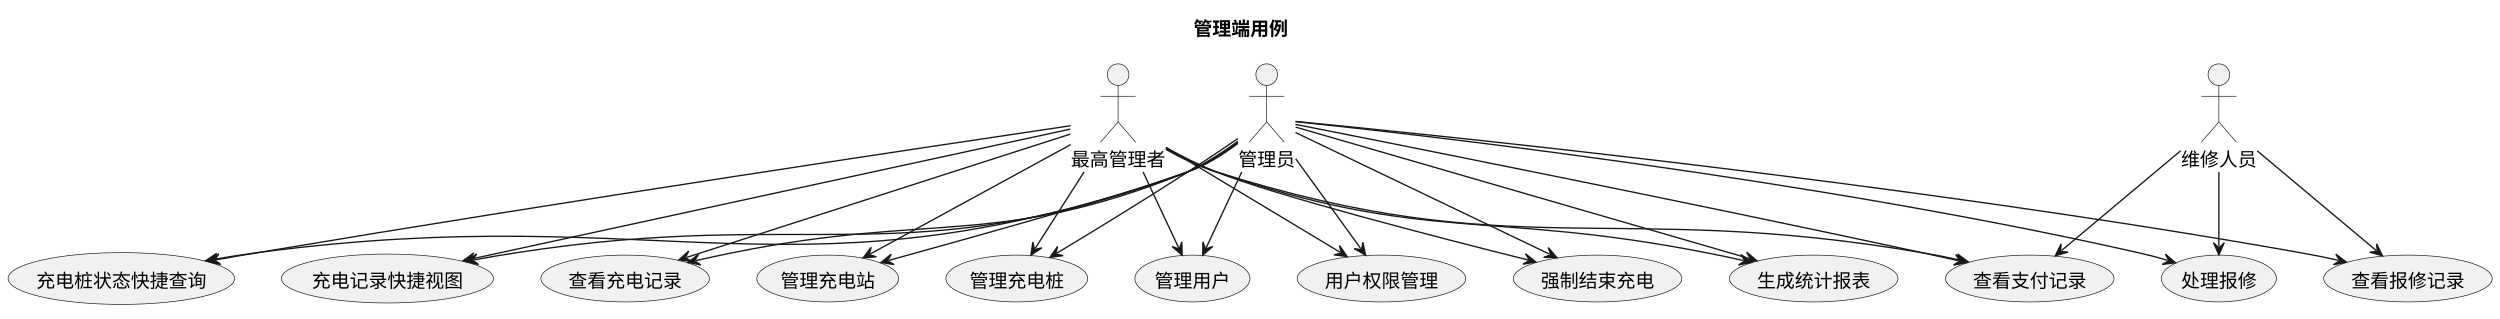
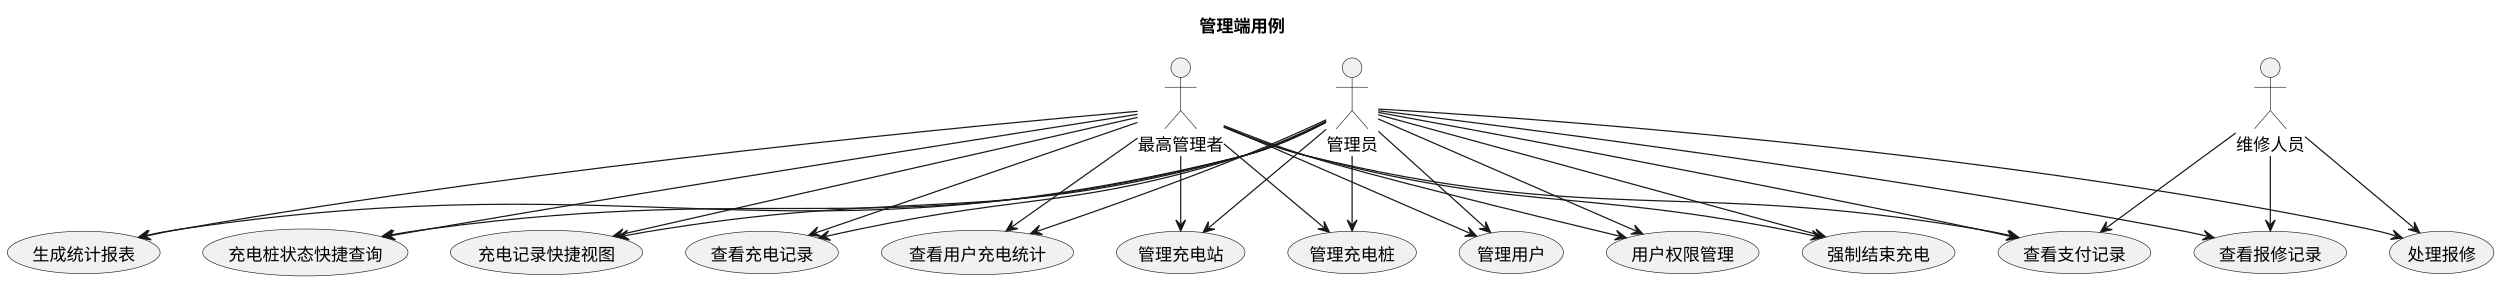
- <svg xmlns="http://www.w3.org/2000/svg" contentStyleType="text/css" data-diagram-type="DESCRIPTION" height="236px" preserveAspectRatio="none" style="width:1851px;height:236px;background:#FFFFFF;" version="1.1" viewBox="0 0 1851 236" width="1851px" zoomAndPan="magnify">
+ <svg xmlns="http://www.w3.org/2000/svg" contentStyleType="text/css" data-diagram-type="DESCRIPTION" height="231px" preserveAspectRatio="none" style="width:2042px;height:231px;background:#FFFFFF;" version="1.1" viewBox="0 0 2042 231" width="2042px" zoomAndPan="magnify">
  <defs />
  <g>
    <g class="title" data-source-line="3">
-       <text fill="#000000" font-family="Noto Sans CJK SC" font-size="14" font-weight="bold" lengthAdjust="spacing" textLength="70" x="883.622" y="26.24">管理端用例</text>
+       <text fill="#000000" font-family="Noto Sans CJK SC" font-size="14" font-weight="bold" lengthAdjust="spacing" textLength="70" x="979.498" y="26.24">管理端用例</text>
    </g>
    <g class="entity" data-entity="A" data-source-line="6" data-uid="ent0002" id="entity_A">
-       <ellipse cx="937.85" cy="55.272" fill="#F1F1F1" rx="8" ry="8" style="stroke:#181818;stroke-width:0.5;" />
-       <path d="M937.85,63.272 L937.85,90.272 M924.85,71.272 L950.85,71.272 M937.85,90.272 L924.85,105.272 M937.85,90.272 L950.85,105.272" fill="none" style="stroke:#181818;stroke-width:0.5;" />
-       <text fill="#000000" font-family="Noto Sans CJK SC" font-size="14" lengthAdjust="spacing" textLength="42" x="916.85" y="123.012">管理员</text>
+       <ellipse cx="1104.4" cy="55.272" fill="#F1F1F1" rx="8" ry="8" style="stroke:#181818;stroke-width:0.5;" />
+       <path d="M1104.4,63.272 L1104.4,90.272 M1091.4,71.272 L1117.4,71.272 M1104.4,90.272 L1091.4,105.272 M1104.4,90.272 L1117.4,105.272" fill="none" style="stroke:#181818;stroke-width:0.5;" />
+       <text fill="#000000" font-family="Noto Sans CJK SC" font-size="14" lengthAdjust="spacing" textLength="42" x="1083.4" y="123.012">管理员</text>
    </g>
    <g class="entity" data-entity="SA" data-source-line="7" data-uid="ent0003" id="entity_SA">
-       <ellipse cx="827.85" cy="55.272" fill="#F1F1F1" rx="8" ry="8" style="stroke:#181818;stroke-width:0.5;" />
-       <path d="M827.85,63.272 L827.85,90.272 M814.85,71.272 L840.85,71.272 M827.85,90.272 L814.85,105.272 M827.85,90.272 L840.85,105.272" fill="none" style="stroke:#181818;stroke-width:0.5;" />
-       <text fill="#000000" font-family="Noto Sans CJK SC" font-size="14" lengthAdjust="spacing" textLength="70" x="792.85" y="123.012">最高管理者</text>
+       <ellipse cx="964.4" cy="55.272" fill="#F1F1F1" rx="8" ry="8" style="stroke:#181818;stroke-width:0.5;" />
+       <path d="M964.4,63.272 L964.4,90.272 M951.4,71.272 L977.4,71.272 M964.4,90.272 L951.4,105.272 M964.4,90.272 L977.4,105.272" fill="none" style="stroke:#181818;stroke-width:0.5;" />
+       <text fill="#000000" font-family="Noto Sans CJK SC" font-size="14" lengthAdjust="spacing" textLength="70" x="929.4" y="123.012">最高管理者</text>
    </g>
    <g class="entity" data-entity="M" data-source-line="8" data-uid="ent0004" id="entity_M">
-       <ellipse cx="1642.85" cy="55.272" fill="#F1F1F1" rx="8" ry="8" style="stroke:#181818;stroke-width:0.5;" />
-       <path d="M1642.85,63.272 L1642.85,90.272 M1629.85,71.272 L1655.85,71.272 M1642.85,90.272 L1629.85,105.272 M1642.85,90.272 L1655.85,105.272" fill="none" style="stroke:#181818;stroke-width:0.5;" />
-       <text fill="#000000" font-family="Noto Sans CJK SC" font-size="14" lengthAdjust="spacing" textLength="56" x="1614.85" y="123.012">维修人员</text>
+       <ellipse cx="1854.4" cy="55.272" fill="#F1F1F1" rx="8" ry="8" style="stroke:#181818;stroke-width:0.5;" />
+       <path d="M1854.4,63.272 L1854.4,90.272 M1841.4,71.272 L1867.4,71.272 M1854.4,90.272 L1841.4,105.272 M1854.4,90.272 L1867.4,105.272" fill="none" style="stroke:#181818;stroke-width:0.5;" />
+       <text fill="#000000" font-family="Noto Sans CJK SC" font-size="14" lengthAdjust="spacing" textLength="56" x="1826.4" y="123.012">维修人员</text>
    </g>
    <g class="entity" data-entity="MS" data-source-line="10" data-uid="ent0005" id="entity_MS">
-       <ellipse cx="612.847" cy="206.216" fill="#F1F1F1" rx="52.497" ry="17.334" style="stroke:#181818;stroke-width:0.5;" />
-       <text fill="#000000" font-family="Noto Sans CJK SC" font-size="14" lengthAdjust="spacing" textLength="70" x="577.847" y="212.852">管理充电站</text>
+       <ellipse cx="964.397" cy="206.216" fill="#F1F1F1" rx="52.497" ry="17.334" style="stroke:#181818;stroke-width:0.5;" />
+       <text fill="#000000" font-family="Noto Sans CJK SC" font-size="14" lengthAdjust="spacing" textLength="70" x="929.397" y="212.852">管理充电站</text>
    </g>
    <g class="entity" data-entity="MC" data-source-line="11" data-uid="ent0006" id="entity_MC">
-       <ellipse cx="752.847" cy="206.216" fill="#F1F1F1" rx="52.497" ry="17.334" style="stroke:#181818;stroke-width:0.5;" />
-       <text fill="#000000" font-family="Noto Sans CJK SC" font-size="14" lengthAdjust="spacing" textLength="70" x="717.847" y="212.852">管理充电桩</text>
+       <ellipse cx="1104.397" cy="206.216" fill="#F1F1F1" rx="52.497" ry="17.334" style="stroke:#181818;stroke-width:0.5;" />
+       <text fill="#000000" font-family="Noto Sans CJK SC" font-size="14" lengthAdjust="spacing" textLength="70" x="1069.397" y="212.852">管理充电桩</text>
    </g>
    <g class="entity" data-entity="MU" data-source-line="12" data-uid="ent0007" id="entity_MU">
-       <ellipse cx="882.848" cy="206.216" fill="#F1F1F1" rx="42.598" ry="17.334" style="stroke:#181818;stroke-width:0.5;" />
-       <text fill="#000000" font-family="Noto Sans CJK SC" font-size="14" lengthAdjust="spacing" textLength="56" x="854.848" y="212.852">管理用户</text>
+       <ellipse cx="1234.398" cy="206.216" fill="#F1F1F1" rx="42.598" ry="17.334" style="stroke:#181818;stroke-width:0.5;" />
+       <text fill="#000000" font-family="Noto Sans CJK SC" font-size="14" lengthAdjust="spacing" textLength="56" x="1206.398" y="212.852">管理用户</text>
    </g>
    <g class="entity" data-entity="PM" data-source-line="13" data-uid="ent0008" id="entity_PM">
-       <ellipse cx="1022.847" cy="206.216" fill="#F1F1F1" rx="62.397" ry="17.334" style="stroke:#181818;stroke-width:0.5;" />
-       <text fill="#000000" font-family="Noto Sans CJK SC" font-size="14" lengthAdjust="spacing" textLength="84" x="980.847" y="212.852">用户权限管理</text>
+       <ellipse cx="1374.397" cy="206.216" fill="#F1F1F1" rx="62.397" ry="17.334" style="stroke:#181818;stroke-width:0.5;" />
+       <text fill="#000000" font-family="Noto Sans CJK SC" font-size="14" lengthAdjust="spacing" textLength="84" x="1332.397" y="212.852">用户权限管理</text>
    </g>
    <g class="entity" data-entity="HR" data-source-line="14" data-uid="ent0009" id="entity_HR">
-       <ellipse cx="1642.848" cy="206.216" fill="#F1F1F1" rx="42.598" ry="17.334" style="stroke:#181818;stroke-width:0.5;" />
-       <text fill="#000000" font-family="Noto Sans CJK SC" font-size="14" lengthAdjust="spacing" textLength="56" x="1614.848" y="212.852">处理报修</text>
+       <ellipse cx="1994.398" cy="206.216" fill="#F1F1F1" rx="42.598" ry="17.334" style="stroke:#181818;stroke-width:0.5;" />
+       <text fill="#000000" font-family="Noto Sans CJK SC" font-size="14" lengthAdjust="spacing" textLength="56" x="1966.398" y="212.852">处理报修</text>
    </g>
    <g class="entity" data-entity="VR" data-source-line="15" data-uid="ent0010" id="entity_VR">
-       <ellipse cx="1782.847" cy="206.216" fill="#F1F1F1" rx="62.397" ry="17.334" style="stroke:#181818;stroke-width:0.5;" />
-       <text fill="#000000" font-family="Noto Sans CJK SC" font-size="14" lengthAdjust="spacing" textLength="84" x="1740.847" y="212.852">查看报修记录</text>
+       <ellipse cx="1854.397" cy="206.216" fill="#F1F1F1" rx="62.397" ry="17.334" style="stroke:#181818;stroke-width:0.5;" />
+       <text fill="#000000" font-family="Noto Sans CJK SC" font-size="14" lengthAdjust="spacing" textLength="84" x="1812.397" y="212.852">查看报修记录</text>
    </g>
    <g class="entity" data-entity="FSC" data-source-line="16" data-uid="ent0011" id="entity_FSC">
-       <ellipse cx="1182.847" cy="206.216" fill="#F1F1F1" rx="62.397" ry="17.334" style="stroke:#181818;stroke-width:0.5;" />
-       <text fill="#000000" font-family="Noto Sans CJK SC" font-size="14" lengthAdjust="spacing" textLength="84" x="1140.847" y="212.852">强制结束充电</text>
+       <ellipse cx="1534.397" cy="206.216" fill="#F1F1F1" rx="62.397" ry="17.334" style="stroke:#181818;stroke-width:0.5;" />
+       <text fill="#000000" font-family="Noto Sans CJK SC" font-size="14" lengthAdjust="spacing" textLength="84" x="1492.397" y="212.852">强制结束充电</text>
    </g>
    <g class="entity" data-entity="GS" data-source-line="17" data-uid="ent0012" id="entity_GS">
-       <ellipse cx="1342.847" cy="206.216" fill="#F1F1F1" rx="62.397" ry="17.334" style="stroke:#181818;stroke-width:0.5;" />
-       <text fill="#000000" font-family="Noto Sans CJK SC" font-size="14" lengthAdjust="spacing" textLength="84" x="1300.847" y="212.852">生成统计报表</text>
+       <ellipse cx="68.397" cy="206.216" fill="#F1F1F1" rx="62.397" ry="17.334" style="stroke:#181818;stroke-width:0.5;" />
+       <text fill="#000000" font-family="Noto Sans CJK SC" font-size="14" lengthAdjust="spacing" textLength="84" x="26.397" y="212.852">生成统计报表</text>
    </g>
    <g class="entity" data-entity="QC" data-source-line="18" data-uid="ent0013" id="entity_QC">
-       <ellipse cx="89.854" cy="206.213" fill="#F1F1F1" rx="83.854" ry="19.171" style="stroke:#181818;stroke-width:0.5;" />
-       <text fill="#000000" font-family="Noto Sans CJK SC" font-size="14" lengthAdjust="spacing" textLength="125.999" x="26.855" y="212.849">充电桩状态快捷查询</text>
+       <ellipse cx="249.404" cy="206.213" fill="#F1F1F1" rx="83.854" ry="19.171" style="stroke:#181818;stroke-width:0.5;" />
+       <text fill="#000000" font-family="Noto Sans CJK SC" font-size="14" lengthAdjust="spacing" textLength="125.999" x="186.405" y="212.849">充电桩状态快捷查询</text>
    </g>
    <g class="entity" data-entity="QV" data-source-line="19" data-uid="ent0014" id="entity_QV">
-       <ellipse cx="286.848" cy="206.207" fill="#F1F1F1" rx="78.528" ry="18.105" style="stroke:#181818;stroke-width:0.5;" />
-       <text fill="#000000" font-family="Noto Sans CJK SC" font-size="14" lengthAdjust="spacing" textLength="111.999" x="230.848" y="212.843">充电记录快捷视图</text>
+       <ellipse cx="446.398" cy="206.207" fill="#F1F1F1" rx="78.528" ry="18.105" style="stroke:#181818;stroke-width:0.5;" />
+       <text fill="#000000" font-family="Noto Sans CJK SC" font-size="14" lengthAdjust="spacing" textLength="111.999" x="390.398" y="212.843">充电记录快捷视图</text>
    </g>
    <g class="entity" data-entity="VPR" data-source-line="20" data-uid="ent0015" id="entity_VPR">
-       <ellipse cx="1502.847" cy="206.216" fill="#F1F1F1" rx="62.397" ry="17.334" style="stroke:#181818;stroke-width:0.5;" />
-       <text fill="#000000" font-family="Noto Sans CJK SC" font-size="14" lengthAdjust="spacing" textLength="84" x="1460.847" y="212.852">查看支付记录</text>
+       <ellipse cx="1694.397" cy="206.216" fill="#F1F1F1" rx="62.397" ry="17.334" style="stroke:#181818;stroke-width:0.5;" />
+       <text fill="#000000" font-family="Noto Sans CJK SC" font-size="14" lengthAdjust="spacing" textLength="84" x="1652.397" y="212.852">查看支付记录</text>
    </g>
    <g class="entity" data-entity="VCR" data-source-line="21" data-uid="ent0016" id="entity_VCR">
-       <ellipse cx="462.847" cy="206.216" fill="#F1F1F1" rx="62.397" ry="17.334" style="stroke:#181818;stroke-width:0.5;" />
-       <text fill="#000000" font-family="Noto Sans CJK SC" font-size="14" lengthAdjust="spacing" textLength="84" x="420.847" y="212.852">查看充电记录</text>
+       <ellipse cx="622.397" cy="206.216" fill="#F1F1F1" rx="62.397" ry="17.334" style="stroke:#181818;stroke-width:0.5;" />
+       <text fill="#000000" font-family="Noto Sans CJK SC" font-size="14" lengthAdjust="spacing" textLength="84" x="580.397" y="212.852">查看充电记录</text>
    </g>
-     <g class="link" data-entity-1="A" data-entity-2="MS" data-source-line="23" data-uid="lnk17" id="link_A_MS">
-       <path d="M916.5,104.642 C905.94,112.302 892.72,121.002 879.85,127.042 C859.03,136.822 727.134,173.736 658.044,192.805" fill="none" id="A-to-MS" style="stroke:#181818;stroke-width:1;" />
-       <polygon fill="#181818" points="652.26,194.402,662,195.863,657.08,193.072,659.871,188.151,652.26,194.402" style="stroke:#181818;stroke-width:1;" />
+     <g class="entity" data-entity="UCS" data-source-line="22" data-uid="ent0017" id="entity_UCS">
+       <ellipse cx="798.398" cy="206.207" fill="#F1F1F1" rx="78.528" ry="18.105" style="stroke:#181818;stroke-width:0.5;" />
+       <text fill="#000000" font-family="Noto Sans CJK SC" font-size="14" lengthAdjust="spacing" textLength="111.999" x="742.398" y="212.843">查看用户充电统计</text>
    </g>
-     <g class="link" data-entity-1="A" data-entity-2="MC" data-source-line="24" data-uid="lnk18" id="link_A_MC">
-       <path d="M916.51,102.612 C905.62,110.052 892.11,119.142 879.85,127.042 C844.6,149.772 808.25,171.936 782.53,187.426" fill="none" id="A-to-MC" style="stroke:#181818;stroke-width:1;" />
-       <polygon fill="#181818" points="777.39,190.522,787.163,189.305,781.673,187.942,783.036,182.452,777.39,190.522" style="stroke:#181818;stroke-width:1;" />
+     <g class="link" data-entity-1="A" data-entity-2="MS" data-source-line="24" data-uid="lnk18" id="link_A_MS">
+       <path d="M1083.13,105.722 C1055.75,128.662 1013.208,164.308 987.328,185.998" fill="none" id="A-to-MS" style="stroke:#181818;stroke-width:1;" />
+       <polygon fill="#181818" points="982.73,189.852,992.197,187.137,986.562,186.64,987.058,181.005,982.73,189.852" style="stroke:#181818;stroke-width:1;" />
    </g>
-     <g class="link" data-entity-1="A" data-entity-2="MU" data-source-line="25" data-uid="lnk19" id="link_A_MU">
-       <path d="M919.39,127.292 C909.53,148.322 900.467,167.639 893.027,183.509" fill="none" id="A-to-MU" style="stroke:#181818;stroke-width:1;" />
-       <polygon fill="#181818" points="890.48,188.942,897.922,182.491,892.602,184.415,890.678,179.095,890.48,188.942" style="stroke:#181818;stroke-width:1;" />
+     <g class="link" data-entity-1="A" data-entity-2="MC" data-source-line="25" data-uid="lnk19" id="link_A_MC">
+       <path d="M1104.4,127.292 C1104.4,148.192 1104.4,166.762 1104.4,182.642" fill="none" id="A-to-MC" style="stroke:#181818;stroke-width:1;" />
+       <polygon fill="#181818" points="1104.4,188.642,1108.4,179.642,1104.4,183.642,1100.4,179.642,1104.4,188.642" style="stroke:#181818;stroke-width:1;" />
    </g>
-     <g class="link" data-entity-1="A" data-entity-2="PM" data-source-line="26" data-uid="lnk20" id="link_A_PM">
-       <path d="M959.3,117.502 C975.73,140.172 994.249,165.733 1007.589,184.143" fill="none" id="A-to-PM" style="stroke:#181818;stroke-width:1;" />
-       <polygon fill="#181818" points="1011.11,189.002,1009.068,179.367,1008.176,184.953,1002.59,184.061,1011.11,189.002" style="stroke:#181818;stroke-width:1;" />
+     <g class="link" data-entity-1="A" data-entity-2="MU" data-source-line="26" data-uid="lnk20" id="link_A_MU">
+       <path d="M1125.86,107.272 C1151.54,130.442 1189.526,164.722 1213.006,185.912" fill="none" id="A-to-MU" style="stroke:#181818;stroke-width:1;" />
+       <polygon fill="#181818" points="1217.46,189.932,1213.458,180.933,1213.748,186.582,1208.099,186.872,1217.46,189.932" style="stroke:#181818;stroke-width:1;" />
    </g>
-     <g class="link" data-entity-1="A" data-entity-2="HR" data-source-line="27" data-uid="lnk21" id="link_A_HR">
-       <path d="M959.22,90.072 C1040.89,98.612 1340.9,132.102 1582.85,187.042 C1591.98,189.112 1596.008,190.101 1604.948,192.811" fill="none" id="A-to-HR" style="stroke:#181818;stroke-width:1;" />
-       <polygon fill="#181818" points="1610.69,194.552,1603.237,188.113,1605.905,193.101,1600.917,195.769,1610.69,194.552" style="stroke:#181818;stroke-width:1;" />
+     <g class="link" data-entity-1="A" data-entity-2="PM" data-source-line="27" data-uid="lnk21" id="link_A_PM">
+       <path d="M1125.58,97.112 C1172.57,117.522 1280.297,164.331 1336.347,188.681" fill="none" id="A-to-PM" style="stroke:#181818;stroke-width:1;" />
+       <polygon fill="#181818" points="1341.85,191.072,1335.189,183.817,1337.264,189.08,1332.002,191.155,1341.85,191.072" style="stroke:#181818;stroke-width:1;" />
    </g>
-     <g class="link" data-entity-1="A" data-entity-2="VR" data-source-line="28" data-uid="lnk22" id="link_A_VR">
-       <path d="M959.26,89.932 C1049.81,98.652 1410.14,134.952 1702.85,187.042 C1714.07,189.032 1720.236,190.248 1731.466,192.768" fill="none" id="A-to-VR" style="stroke:#181818;stroke-width:1;" />
-       <polygon fill="#181818" points="1737.32,194.082,1729.414,188.208,1732.441,192.987,1727.663,196.014,1737.32,194.082" style="stroke:#181818;stroke-width:1;" />
+     <g class="link" data-entity-1="A" data-entity-2="HR" data-source-line="28" data-uid="lnk22" id="link_A_HR">
+       <path d="M1125.78,89.072 C1221.16,94.592 1616.94,120.542 1934.4,187.042 C1943.56,188.962 1947.598,189.901 1956.538,192.611" fill="none" id="A-to-HR" style="stroke:#181818;stroke-width:1;" />
+       <polygon fill="#181818" points="1962.28,194.352,1954.827,187.913,1957.495,192.901,1952.507,195.569,1962.28,194.352" style="stroke:#181818;stroke-width:1;" />
    </g>
-     <g class="link" data-entity-1="A" data-entity-2="FSC" data-source-line="29" data-uid="lnk23" id="link_A_FSC">
-       <path d="M959.17,98.112 C1002.83,119.012 1097.118,164.161 1147.348,188.211" fill="none" id="A-to-FSC" style="stroke:#181818;stroke-width:1;" />
-       <polygon fill="#181818" points="1152.76,190.802,1146.37,183.308,1148.25,188.643,1142.915,190.523,1152.76,190.802" style="stroke:#181818;stroke-width:1;" />
+     <g class="link" data-entity-1="A" data-entity-2="VR" data-source-line="29" data-uid="lnk23" id="link_A_VR">
+       <path d="M1125.62,90.442 C1208.78,100.522 1520.42,139.482 1774.4,187.042 C1785.46,189.112 1791.457,190.314 1802.557,192.814" fill="none" id="A-to-VR" style="stroke:#181818;stroke-width:1;" />
+       <polygon fill="#181818" points="1808.41,194.132,1800.509,188.252,1803.532,193.033,1798.751,196.057,1808.41,194.132" style="stroke:#181818;stroke-width:1;" />
    </g>
-     <g class="link" data-entity-1="A" data-entity-2="VPR" data-source-line="30" data-uid="lnk24" id="link_A_VPR">
-       <path d="M959.16,92.092 C1026.99,105.442 1243.91,148.432 1422.85,187.042 C1433.57,189.352 1439.227,190.601 1450.087,193.052" fill="none" id="A-to-VPR" style="stroke:#181818;stroke-width:1;" />
-       <polygon fill="#181818" points="1455.94,194.372,1448.041,188.489,1451.063,193.272,1446.28,196.293,1455.94,194.372" style="stroke:#181818;stroke-width:1;" />
+     <g class="link" data-entity-1="A" data-entity-2="FSC" data-source-line="30" data-uid="lnk24" id="link_A_FSC">
+       <path d="M1125.72,93.722 C1192.74,112.002 1394.292,166.993 1485.171,191.783" fill="none" id="A-to-FSC" style="stroke:#181818;stroke-width:1;" />
+       <polygon fill="#181818" points="1490.96,193.362,1483.33,187.134,1486.136,192.046,1481.225,194.852,1490.96,193.362" style="stroke:#181818;stroke-width:1;" />
    </g>
-     <g class="link" data-entity-1="A" data-entity-2="GS" data-source-line="31" data-uid="lnk25" id="link_A_GS">
-       <path d="M959.34,94.132 C1023.61,112.742 1209.407,166.563 1294.987,191.343" fill="none" id="A-to-GS" style="stroke:#181818;stroke-width:1;" />
-       <polygon fill="#181818" points="1300.75,193.012,1293.218,186.667,1295.947,191.621,1290.993,194.351,1300.75,193.012" style="stroke:#181818;stroke-width:1;" />
+     <g class="link" data-entity-1="A" data-entity-2="VPR" data-source-line="31" data-uid="lnk25" id="link_A_VPR">
+       <path d="M1125.82,91.822 C1196.04,104.702 1425.52,147.242 1614.4,187.042 C1625.27,189.332 1631.087,190.59 1642.067,193.07" fill="none" id="A-to-VPR" style="stroke:#181818;stroke-width:1;" />
+       <polygon fill="#181818" points="1647.92,194.392,1640.022,188.507,1643.043,193.29,1638.26,196.311,1647.92,194.392" style="stroke:#181818;stroke-width:1;" />
    </g>
-     <g class="link" data-entity-1="A" data-entity-2="QC" data-source-line="32" data-uid="lnk26" id="link_A_QC">
-       <path d="M916.44,106.202 C906.06,114.012 893.02,122.382 879.85,127.042 C590.09,229.612 495.54,146.452 190.85,187.042 C178.32,188.712 170.871,189.823 158.121,192.043" fill="none" id="A-to-QC" style="stroke:#181818;stroke-width:1;" />
-       <polygon fill="#181818" points="152.21,193.072,161.763,195.469,157.136,192.214,160.391,187.587,152.21,193.072" style="stroke:#181818;stroke-width:1;" />
+     <g class="link" data-entity-1="A" data-entity-2="GS" data-source-line="32" data-uid="lnk26" id="link_A_GS">
+       <path d="M1083.09,99.922 C1065.72,109.082 1040.25,121.112 1016.4,127.042 C641.13,220.362 530.97,130.712 148.4,187.042 C136.84,188.742 130.335,189.909 118.875,192.479" fill="none" id="A-to-GS" style="stroke:#181818;stroke-width:1;" />
+       <polygon fill="#181818" points="113.02,193.792,122.677,195.726,117.899,192.698,120.927,187.919,113.02,193.792" style="stroke:#181818;stroke-width:1;" />
    </g>
-     <g class="link" data-entity-1="A" data-entity-2="QV" data-source-line="33" data-uid="lnk27" id="link_A_QV">
-       <path d="M916.36,106.002 C905.98,113.772 892.94,122.162 879.85,127.042 C671.38,204.762 602.73,153.002 382.85,187.042 C370.53,188.952 363.269,190.167 350.769,192.487" fill="none" id="A-to-QV" style="stroke:#181818;stroke-width:1;" />
-       <polygon fill="#181818" points="344.87,193.582,354.449,195.872,349.786,192.669,352.989,188.007,344.87,193.582" style="stroke:#181818;stroke-width:1;" />
+     <g class="link" data-entity-1="A" data-entity-2="QC" data-source-line="33" data-uid="lnk27" id="link_A_QC">
+       <path d="M1083.06,99.782 C1065.67,108.872 1040.19,120.862 1016.4,127.042 C728.75,201.762 644.93,147.352 350.4,187.042 C337.95,188.722 330.611,189.821 317.941,192.031" fill="none" id="A-to-QC" style="stroke:#181818;stroke-width:1;" />
+       <polygon fill="#181818" points="312.03,193.062,321.584,195.456,316.956,192.203,320.209,187.575,312.03,193.062" style="stroke:#181818;stroke-width:1;" />
    </g>
-     <g class="link" data-entity-1="A" data-entity-2="VCR" data-source-line="34" data-uid="lnk28" id="link_A_VCR">
-       <path d="M916.51,105.472 C906.05,113.222 892.91,121.752 879.85,127.042 C738.85,184.162 691.96,156.852 542.85,187.042 C531.97,189.242 526.143,190.47 515.163,192.95" fill="none" id="A-to-VCR" style="stroke:#181818;stroke-width:1;" />
-       <polygon fill="#181818" points="509.31,194.272,518.97,196.191,514.187,193.17,517.208,188.387,509.31,194.272" style="stroke:#181818;stroke-width:1;" />
+     <g class="link" data-entity-1="A" data-entity-2="QV" data-source-line="34" data-uid="lnk28" id="link_A_QV">
+       <path d="M1083,99.552 C1065.57,108.512 1040.07,120.432 1016.4,127.042 C811.87,184.132 752.15,153.942 542.4,187.042 C530.08,188.982 522.819,190.217 510.319,192.537" fill="none" id="A-to-QV" style="stroke:#181818;stroke-width:1;" />
+       <polygon fill="#181818" points="504.42,193.632,513.999,195.922,509.336,192.72,512.539,188.057,504.42,193.632" style="stroke:#181818;stroke-width:1;" />
    </g>
-     <g class="link" data-entity-1="SA" data-entity-2="MS" data-source-line="35" data-uid="lnk29" id="link_SA_MS">
-       <path d="M792.83,107.012 C749.76,130.512 682.887,166.999 644.317,188.039" fill="none" id="SA-to-MS" style="stroke:#181818;stroke-width:1;" />
-       <polygon fill="#181818" points="639.05,190.912,648.866,190.113,643.439,188.518,645.035,183.09,639.05,190.912" style="stroke:#181818;stroke-width:1;" />
+     <g class="link" data-entity-1="A" data-entity-2="VCR" data-source-line="35" data-uid="lnk29" id="link_A_VCR">
+       <path d="M1083.23,98.972 C1065.73,107.722 1040.01,119.642 1016.4,127.042 C880.82,169.522 841.47,157.972 702.4,187.042 C691.52,189.312 685.703,190.57 674.723,193.05" fill="none" id="A-to-VCR" style="stroke:#181818;stroke-width:1;" />
+       <polygon fill="#181818" points="668.87,194.372,678.53,196.291,673.747,193.27,676.768,188.487,668.87,194.372" style="stroke:#181818;stroke-width:1;" />
    </g>
-     <g class="link" data-entity-1="SA" data-entity-2="MC" data-source-line="36" data-uid="lnk30" id="link_SA_MC">
-       <path d="M802.67,127.292 C789.22,148.322 776.633,168.017 766.483,183.887" fill="none" id="SA-to-MC" style="stroke:#181818;stroke-width:1;" />
-       <polygon fill="#181818" points="763.25,188.942,771.469,183.515,765.944,184.73,764.729,179.205,763.25,188.942" style="stroke:#181818;stroke-width:1;" />
+     <g class="link" data-entity-1="A" data-entity-2="UCS" data-source-line="36" data-uid="lnk30" id="link_A_UCS">
+       <path d="M1083.25,97.842 C1065.54,106.032 1039.52,117.772 1016.4,127.042 C956.5,151.062 891.701,173.762 847.451,188.792" fill="none" id="A-to-UCS" style="stroke:#181818;stroke-width:1;" />
+       <polygon fill="#181818" points="841.77,190.722,851.578,191.615,846.504,189.114,849.005,184.04,841.77,190.722" style="stroke:#181818;stroke-width:1;" />
    </g>
-     <g class="link" data-entity-1="SA" data-entity-2="PM" data-source-line="37" data-uid="lnk31" id="link_SA_PM">
-       <path d="M863.17,109.152 C901.91,132.452 957.999,166.189 992.289,186.819" fill="none" id="SA-to-PM" style="stroke:#181818;stroke-width:1;" />
-       <polygon fill="#181818" points="997.43,189.912,991.78,181.845,993.146,187.334,987.656,188.7,997.43,189.912" style="stroke:#181818;stroke-width:1;" />
+     <g class="link" data-entity-1="SA" data-entity-2="MS" data-source-line="37" data-uid="lnk31" id="link_SA_MS">
+       <path d="M964.4,127.292 C964.4,148.192 964.4,166.762 964.4,182.642" fill="none" id="SA-to-MS" style="stroke:#181818;stroke-width:1;" />
+       <polygon fill="#181818" points="964.4,188.642,968.4,179.642,964.4,183.642,960.4,179.642,964.4,188.642" style="stroke:#181818;stroke-width:1;" />
    </g>
-     <g class="link" data-entity-1="SA" data-entity-2="MU" data-source-line="38" data-uid="lnk32" id="link_SA_MU">
-       <path d="M846.32,127.292 C856.18,148.322 865.243,167.639 872.683,183.509" fill="none" id="SA-to-MU" style="stroke:#181818;stroke-width:1;" />
-       <polygon fill="#181818" points="875.23,188.942,875.032,179.095,873.108,184.415,867.788,182.491,875.23,188.942" style="stroke:#181818;stroke-width:1;" />
+     <g class="link" data-entity-1="SA" data-entity-2="MC" data-source-line="38" data-uid="lnk32" id="link_SA_MC">
+       <path d="M999.72,117.502 C1027.1,140.452 1059.351,167.469 1081.231,185.799" fill="none" id="SA-to-MC" style="stroke:#181818;stroke-width:1;" />
+       <polygon fill="#181818" points="1085.83,189.652,1081.5,180.806,1081.997,186.441,1076.362,186.939,1085.83,189.652" style="stroke:#181818;stroke-width:1;" />
    </g>
-     <g class="link" data-entity-1="SA" data-entity-2="VPR" data-source-line="39" data-uid="lnk33" id="link_SA_VPR">
-       <path d="M863.27,110.652 C874.56,116.932 887.37,123.092 899.85,127.042 C1122.95,197.532 1192.21,147.742 1422.85,187.042 C1434.09,188.952 1440.257,190.123 1451.487,192.653" fill="none" id="SA-to-VPR" style="stroke:#181818;stroke-width:1;" />
-       <polygon fill="#181818" points="1457.34,193.972,1449.439,188.092,1452.462,192.873,1447.681,195.896,1457.34,193.972" style="stroke:#181818;stroke-width:1;" />
+     <g class="link" data-entity-1="SA" data-entity-2="PM" data-source-line="39" data-uid="lnk33" id="link_SA_PM">
+       <path d="M999.44,102.522 C1018.95,110.362 1043.8,119.862 1066.4,127.042 C1115.17,142.522 1249.146,175.211 1322.446,192.811" fill="none" id="SA-to-PM" style="stroke:#181818;stroke-width:1;" />
+       <polygon fill="#181818" points="1328.28,194.212,1320.463,188.221,1323.418,193.044,1318.595,196,1328.28,194.212" style="stroke:#181818;stroke-width:1;" />
    </g>
-     <g class="link" data-entity-1="SA" data-entity-2="GS" data-source-line="40" data-uid="lnk34" id="link_SA_GS">
-       <path d="M863.03,110.072 C874.42,116.402 887.34,122.742 899.85,127.042 C1054.51,180.162 1102.39,155.582 1262.85,187.042 C1273.9,189.202 1279.888,190.439 1290.988,192.949" fill="none" id="SA-to-GS" style="stroke:#181818;stroke-width:1;" />
-       <polygon fill="#181818" points="1296.84,194.272,1288.944,188.385,1291.963,193.169,1287.179,196.188,1296.84,194.272" style="stroke:#181818;stroke-width:1;" />
+     <g class="link" data-entity-1="SA" data-entity-2="MU" data-source-line="40" data-uid="lnk34" id="link_SA_MU">
+       <path d="M999.69,103.242 C1053.87,126.782 1150.937,168.951 1200.577,190.521" fill="none" id="SA-to-MU" style="stroke:#181818;stroke-width:1;" />
+       <polygon fill="#181818" points="1206.08,192.912,1199.42,185.656,1201.494,190.919,1196.232,192.994,1206.08,192.912" style="stroke:#181818;stroke-width:1;" />
    </g>
-     <g class="link" data-entity-1="SA" data-entity-2="FSC" data-source-line="41" data-uid="lnk35" id="link_SA_FSC">
-       <path d="M863.33,109.272 C874.73,115.572 887.58,122.092 899.85,127.042 C943.04,144.472 1062.969,175.397 1131.389,192.497" fill="none" id="SA-to-FSC" style="stroke:#181818;stroke-width:1;" />
-       <polygon fill="#181818" points="1137.21,193.952,1129.448,187.889,1132.359,192.74,1127.509,195.65,1137.21,193.952" style="stroke:#181818;stroke-width:1;" />
+     <g class="link" data-entity-1="SA" data-entity-2="VPR" data-source-line="41" data-uid="lnk35" id="link_SA_VPR">
+       <path d="M999.56,103.972 C1018.89,112.152 1043.54,121.502 1066.4,127.042 C1304.52,184.732 1372.76,146.502 1614.4,187.042 C1625.63,188.922 1631.807,190.083 1643.037,192.613" fill="none" id="SA-to-VPR" style="stroke:#181818;stroke-width:1;" />
+       <polygon fill="#181818" points="1648.89,193.932,1640.989,188.052,1644.012,192.833,1639.231,195.856,1648.89,193.932" style="stroke:#181818;stroke-width:1;" />
    </g>
-     <g class="link" data-entity-1="SA" data-entity-2="QC" data-source-line="42" data-uid="lnk36" id="link_SA_QC">
-       <path d="M792.59,93.092 C696.14,107.352 419.89,148.622 190.85,187.042 C178.91,189.042 172.086,190.206 159.836,192.396" fill="none" id="SA-to-QC" style="stroke:#181818;stroke-width:1;" />
-       <polygon fill="#181818" points="153.93,193.452,163.494,195.806,158.852,192.572,162.086,187.93,153.93,193.452" style="stroke:#181818;stroke-width:1;" />
+     <g class="link" data-entity-1="SA" data-entity-2="GS" data-source-line="42" data-uid="lnk36" id="link_SA_GS">
+       <path d="M929.21,90.882 C815.62,100.762 448.58,134.852 148.4,187.042 C137.17,188.992 131.004,190.188 119.774,192.708" fill="none" id="SA-to-GS" style="stroke:#181818;stroke-width:1;" />
+       <polygon fill="#181818" points="113.92,194.022,123.577,195.954,118.799,192.927,121.826,188.148,113.92,194.022" style="stroke:#181818;stroke-width:1;" />
    </g>
-     <g class="link" data-entity-1="SA" data-entity-2="QV" data-source-line="43" data-uid="lnk37" id="link_SA_QV">
-       <path d="M792.36,95.602 C700.44,115.532 459.974,167.67 348.674,191.81" fill="none" id="SA-to-QV" style="stroke:#181818;stroke-width:1;" />
-       <polygon fill="#181818" points="342.81,193.082,352.453,195.083,347.696,192.022,350.758,187.265,342.81,193.082" style="stroke:#181818;stroke-width:1;" />
+     <g class="link" data-entity-1="SA" data-entity-2="FSC" data-source-line="43" data-uid="lnk37" id="link_SA_FSC">
+       <path d="M999.66,103.572 C1019.03,111.622 1043.67,120.992 1066.4,127.042 C1235.03,171.882 1282.99,154.362 1454.4,187.042 C1465.45,189.152 1471.447,190.364 1482.547,192.864" fill="none" id="SA-to-FSC" style="stroke:#181818;stroke-width:1;" />
+       <polygon fill="#181818" points="1488.4,194.182,1480.499,188.302,1483.522,193.083,1478.741,196.107,1488.4,194.182" style="stroke:#181818;stroke-width:1;" />
    </g>
-     <g class="link" data-entity-1="SA" data-entity-2="VCR" data-source-line="44" data-uid="lnk38" id="link_SA_VCR">
-       <path d="M792.52,99.262 C724.18,121.222 580.022,167.557 508.312,190.597" fill="none" id="SA-to-VCR" style="stroke:#181818;stroke-width:1;" />
-       <polygon fill="#181818" points="502.6,192.432,512.392,193.487,507.36,190.902,509.945,185.871,502.6,192.432" style="stroke:#181818;stroke-width:1;" />
+     <g class="link" data-entity-1="SA" data-entity-2="QC" data-source-line="44" data-uid="lnk38" id="link_SA_QC">
+       <path d="M929.06,93.382 C834.91,108.032 570.19,149.532 350.4,187.042 C338.45,189.082 331.636,190.256 319.386,192.446" fill="none" id="SA-to-QC" style="stroke:#181818;stroke-width:1;" />
+       <polygon fill="#181818" points="313.48,193.502,323.043,195.856,318.402,192.622,321.636,187.981,313.48,193.502" style="stroke:#181818;stroke-width:1;" />
    </g>
-     <g class="link" data-entity-1="M" data-entity-2="HR" data-source-line="45" data-uid="lnk39" id="link_M_HR">
-       <path d="M1642.85,127.292 C1642.85,148.192 1642.85,166.762 1642.85,182.642" fill="none" id="M-to-HR" style="stroke:#181818;stroke-width:1;" />
-       <polygon fill="#181818" points="1642.85,188.642,1646.85,179.642,1642.85,183.642,1638.85,179.642,1642.85,188.642" style="stroke:#181818;stroke-width:1;" />
+     <g class="link" data-entity-1="SA" data-entity-2="QV" data-source-line="45" data-uid="lnk39" id="link_SA_QV">
+       <path d="M929.2,95.872 C840.51,115.962 613.202,167.437 506.702,191.557" fill="none" id="SA-to-QV" style="stroke:#181818;stroke-width:1;" />
+       <polygon fill="#181818" points="500.85,192.882,510.511,194.795,505.726,191.778,508.744,186.993,500.85,192.882" style="stroke:#181818;stroke-width:1;" />
    </g>
-     <g class="link" data-entity-1="M" data-entity-2="VR" data-source-line="46" data-uid="lnk40" id="link_M_VR">
-       <path d="M1671.19,111.642 C1698.83,134.812 1735.511,165.539 1759.371,185.529" fill="none" id="M-to-VR" style="stroke:#181818;stroke-width:1;" />
-       <polygon fill="#181818" points="1763.97,189.382,1759.64,180.536,1760.137,186.171,1754.502,186.668,1763.97,189.382" style="stroke:#181818;stroke-width:1;" />
+     <g class="link" data-entity-1="SA" data-entity-2="VCR" data-source-line="46" data-uid="lnk40" id="link_SA_VCR">
+       <path d="M929.08,100.012 C864.4,122.202 733.105,167.235 666.315,190.145" fill="none" id="SA-to-VCR" style="stroke:#181818;stroke-width:1;" />
+       <polygon fill="#181818" points="660.64,192.092,670.451,192.955,665.37,190.47,667.855,185.388,660.64,192.092" style="stroke:#181818;stroke-width:1;" />
    </g>
-     <g class="link" data-entity-1="M" data-entity-2="VPR" data-source-line="47" data-uid="lnk41" id="link_M_VPR">
-       <path d="M1614.52,111.642 C1586.88,134.812 1550.199,165.539 1526.339,185.529" fill="none" id="M-to-VPR" style="stroke:#181818;stroke-width:1;" />
-       <polygon fill="#181818" points="1521.74,189.382,1531.208,186.668,1525.573,186.171,1526.07,180.536,1521.74,189.382" style="stroke:#181818;stroke-width:1;" />
+     <g class="link" data-entity-1="SA" data-entity-2="UCS" data-source-line="47" data-uid="lnk41" id="link_SA_UCS">
+       <path d="M929.19,112.782 C896.83,135.652 854.669,165.438 826.709,185.208" fill="none" id="SA-to-UCS" style="stroke:#181818;stroke-width:1;" />
+       <polygon fill="#181818" points="821.81,188.672,831.468,186.742,825.893,185.785,826.849,180.21,821.81,188.672" style="stroke:#181818;stroke-width:1;" />
+     </g>
+     <g class="link" data-entity-1="M" data-entity-2="HR" data-source-line="48" data-uid="lnk42" id="link_M_HR">
+       <path d="M1882.73,111.642 C1910.69,135.072 1948.012,166.338 1971.732,186.218" fill="none" id="M-to-HR" style="stroke:#181818;stroke-width:1;" />
+       <polygon fill="#181818" points="1976.33,190.072,1972.002,181.225,1972.498,186.86,1966.863,187.357,1976.33,190.072" style="stroke:#181818;stroke-width:1;" />
+     </g>
+     <g class="link" data-entity-1="M" data-entity-2="VR" data-source-line="49" data-uid="lnk43" id="link_M_VR">
+       <path d="M1854.4,127.292 C1854.4,148.192 1854.4,166.762 1854.4,182.642" fill="none" id="M-to-VR" style="stroke:#181818;stroke-width:1;" />
+       <polygon fill="#181818" points="1854.4,188.642,1858.4,179.642,1854.4,183.642,1850.4,179.642,1854.4,188.642" style="stroke:#181818;stroke-width:1;" />
+     </g>
+     <g class="link" data-entity-1="M" data-entity-2="VPR" data-source-line="50" data-uid="lnk44" id="link_M_VPR">
+       <path d="M1826.16,108.602 C1794.58,131.762 1748.978,165.194 1720.548,186.044" fill="none" id="M-to-VPR" style="stroke:#181818;stroke-width:1;" />
+       <polygon fill="#181818" points="1715.71,189.592,1725.333,187.495,1719.742,186.635,1720.602,181.044,1715.71,189.592" style="stroke:#181818;stroke-width:1;" />
    </g>
  </g>
</svg>
